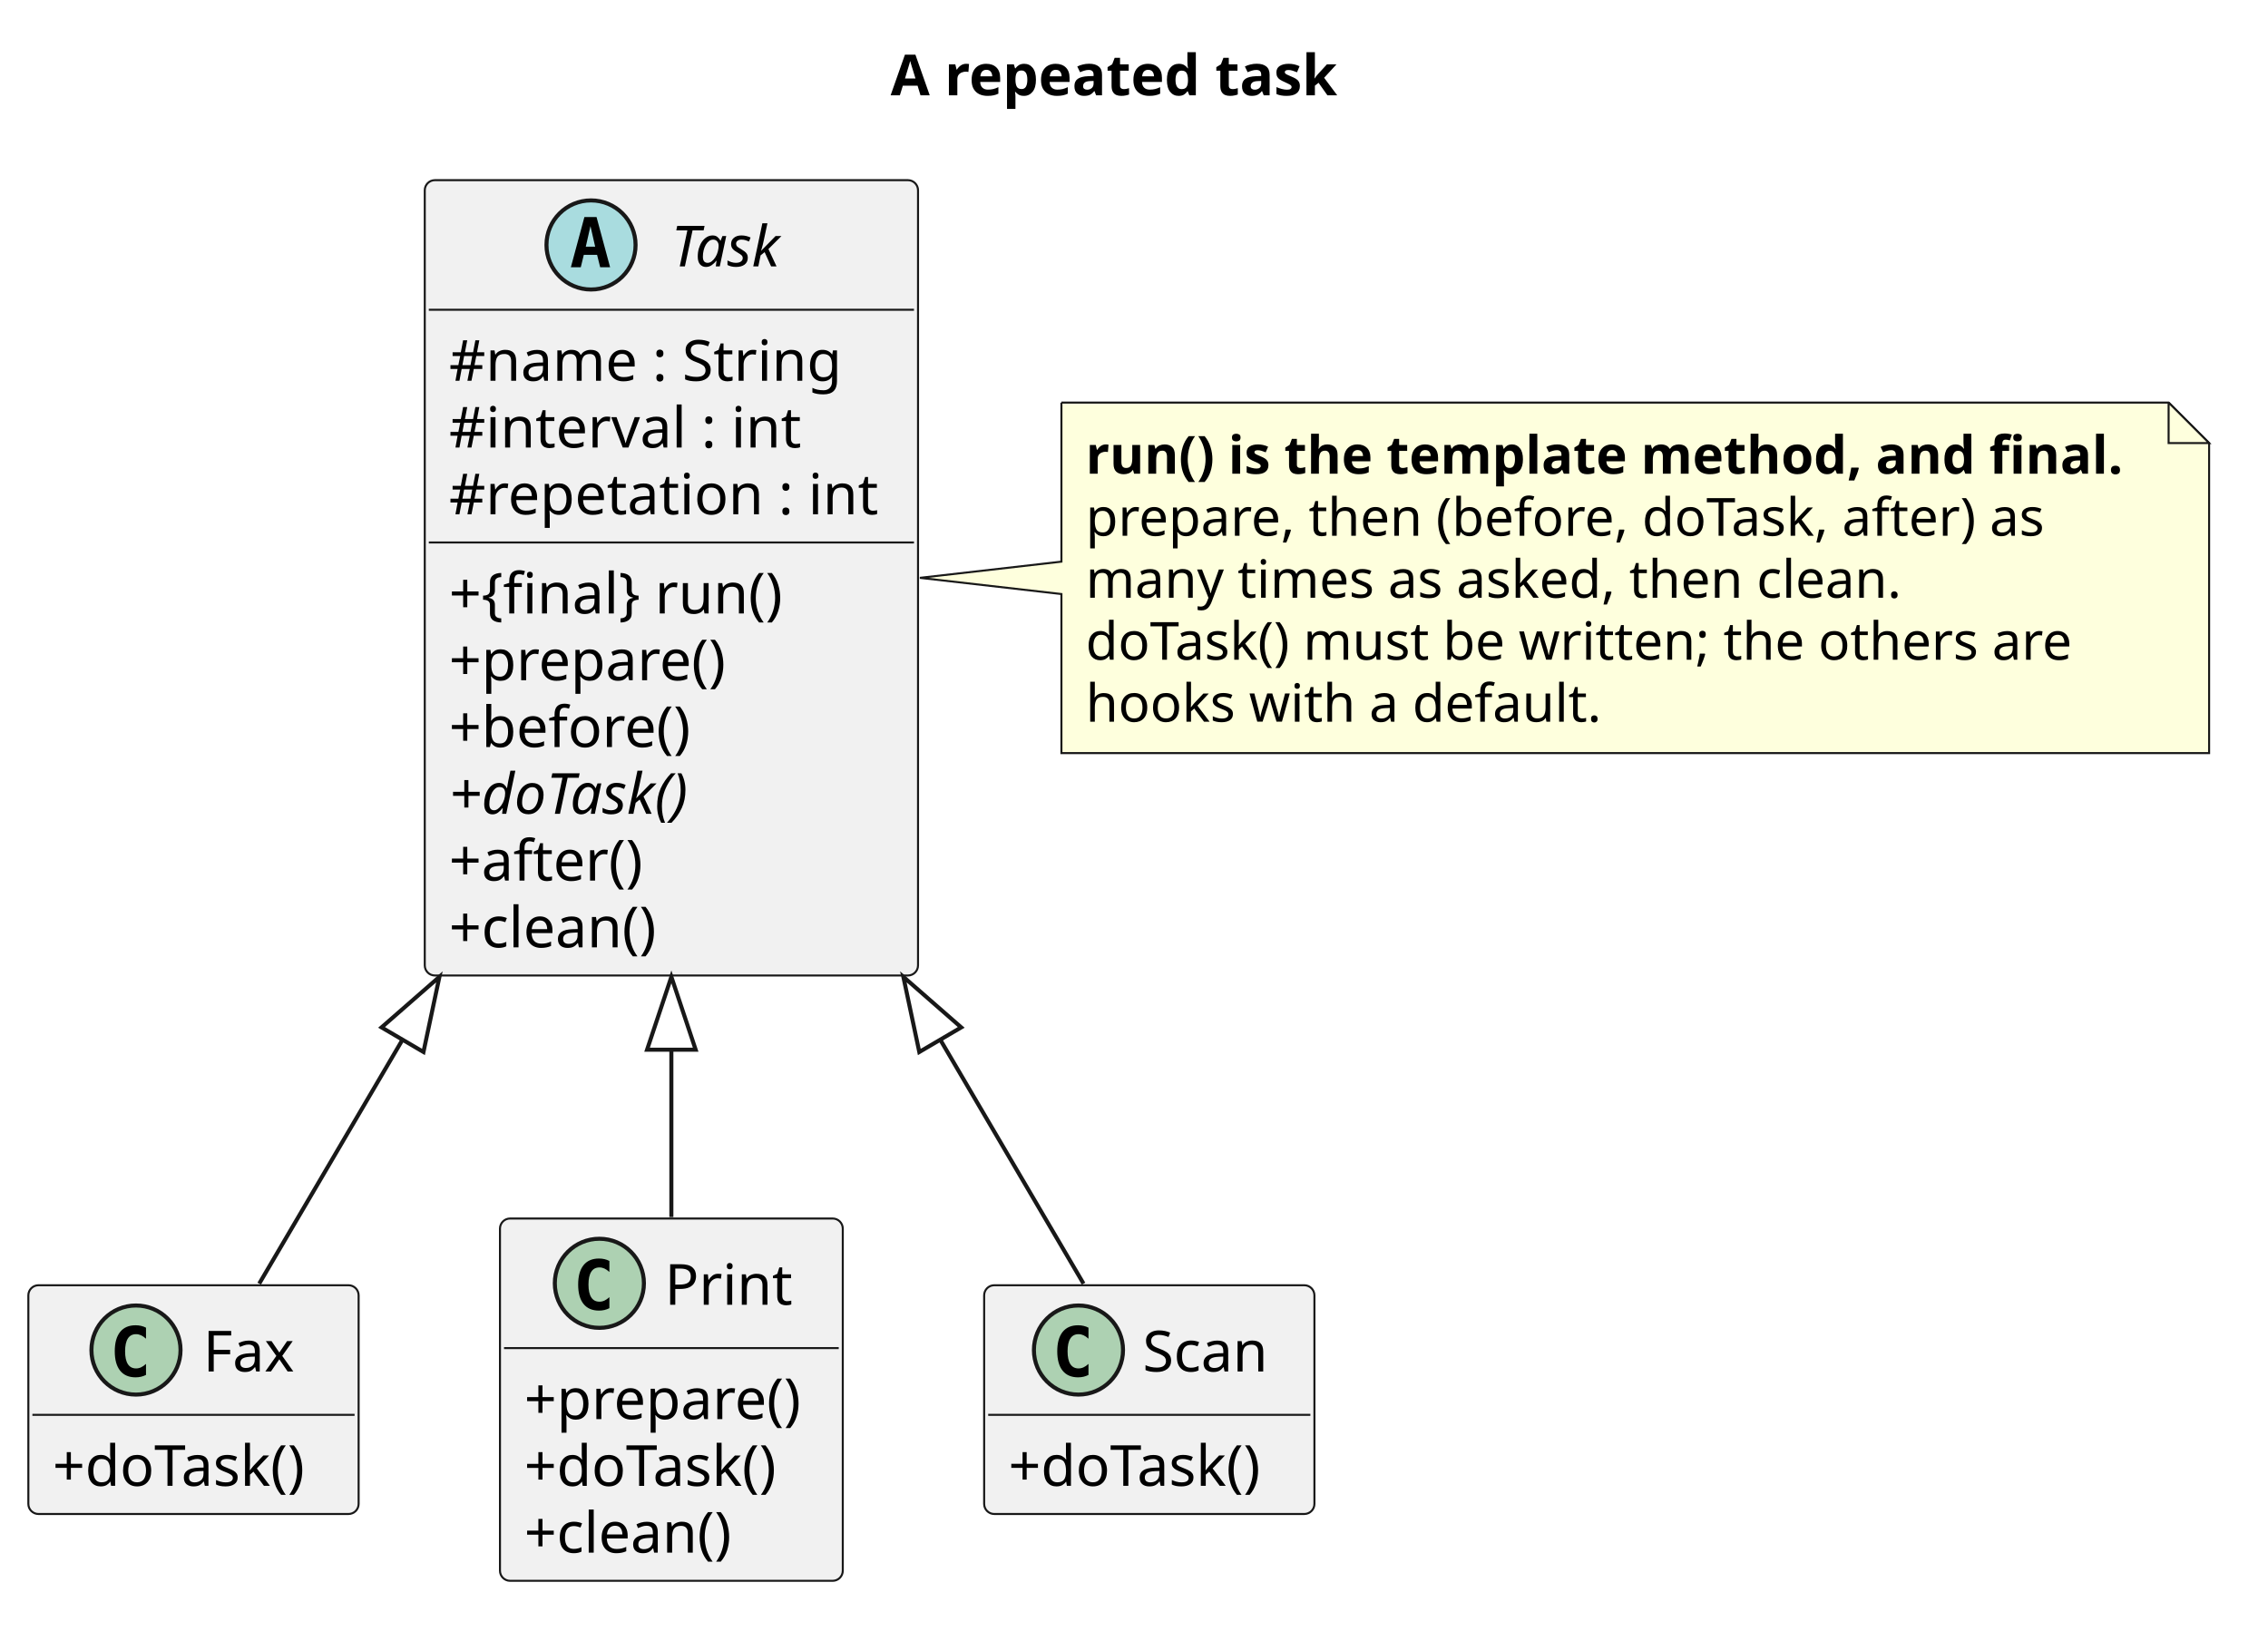
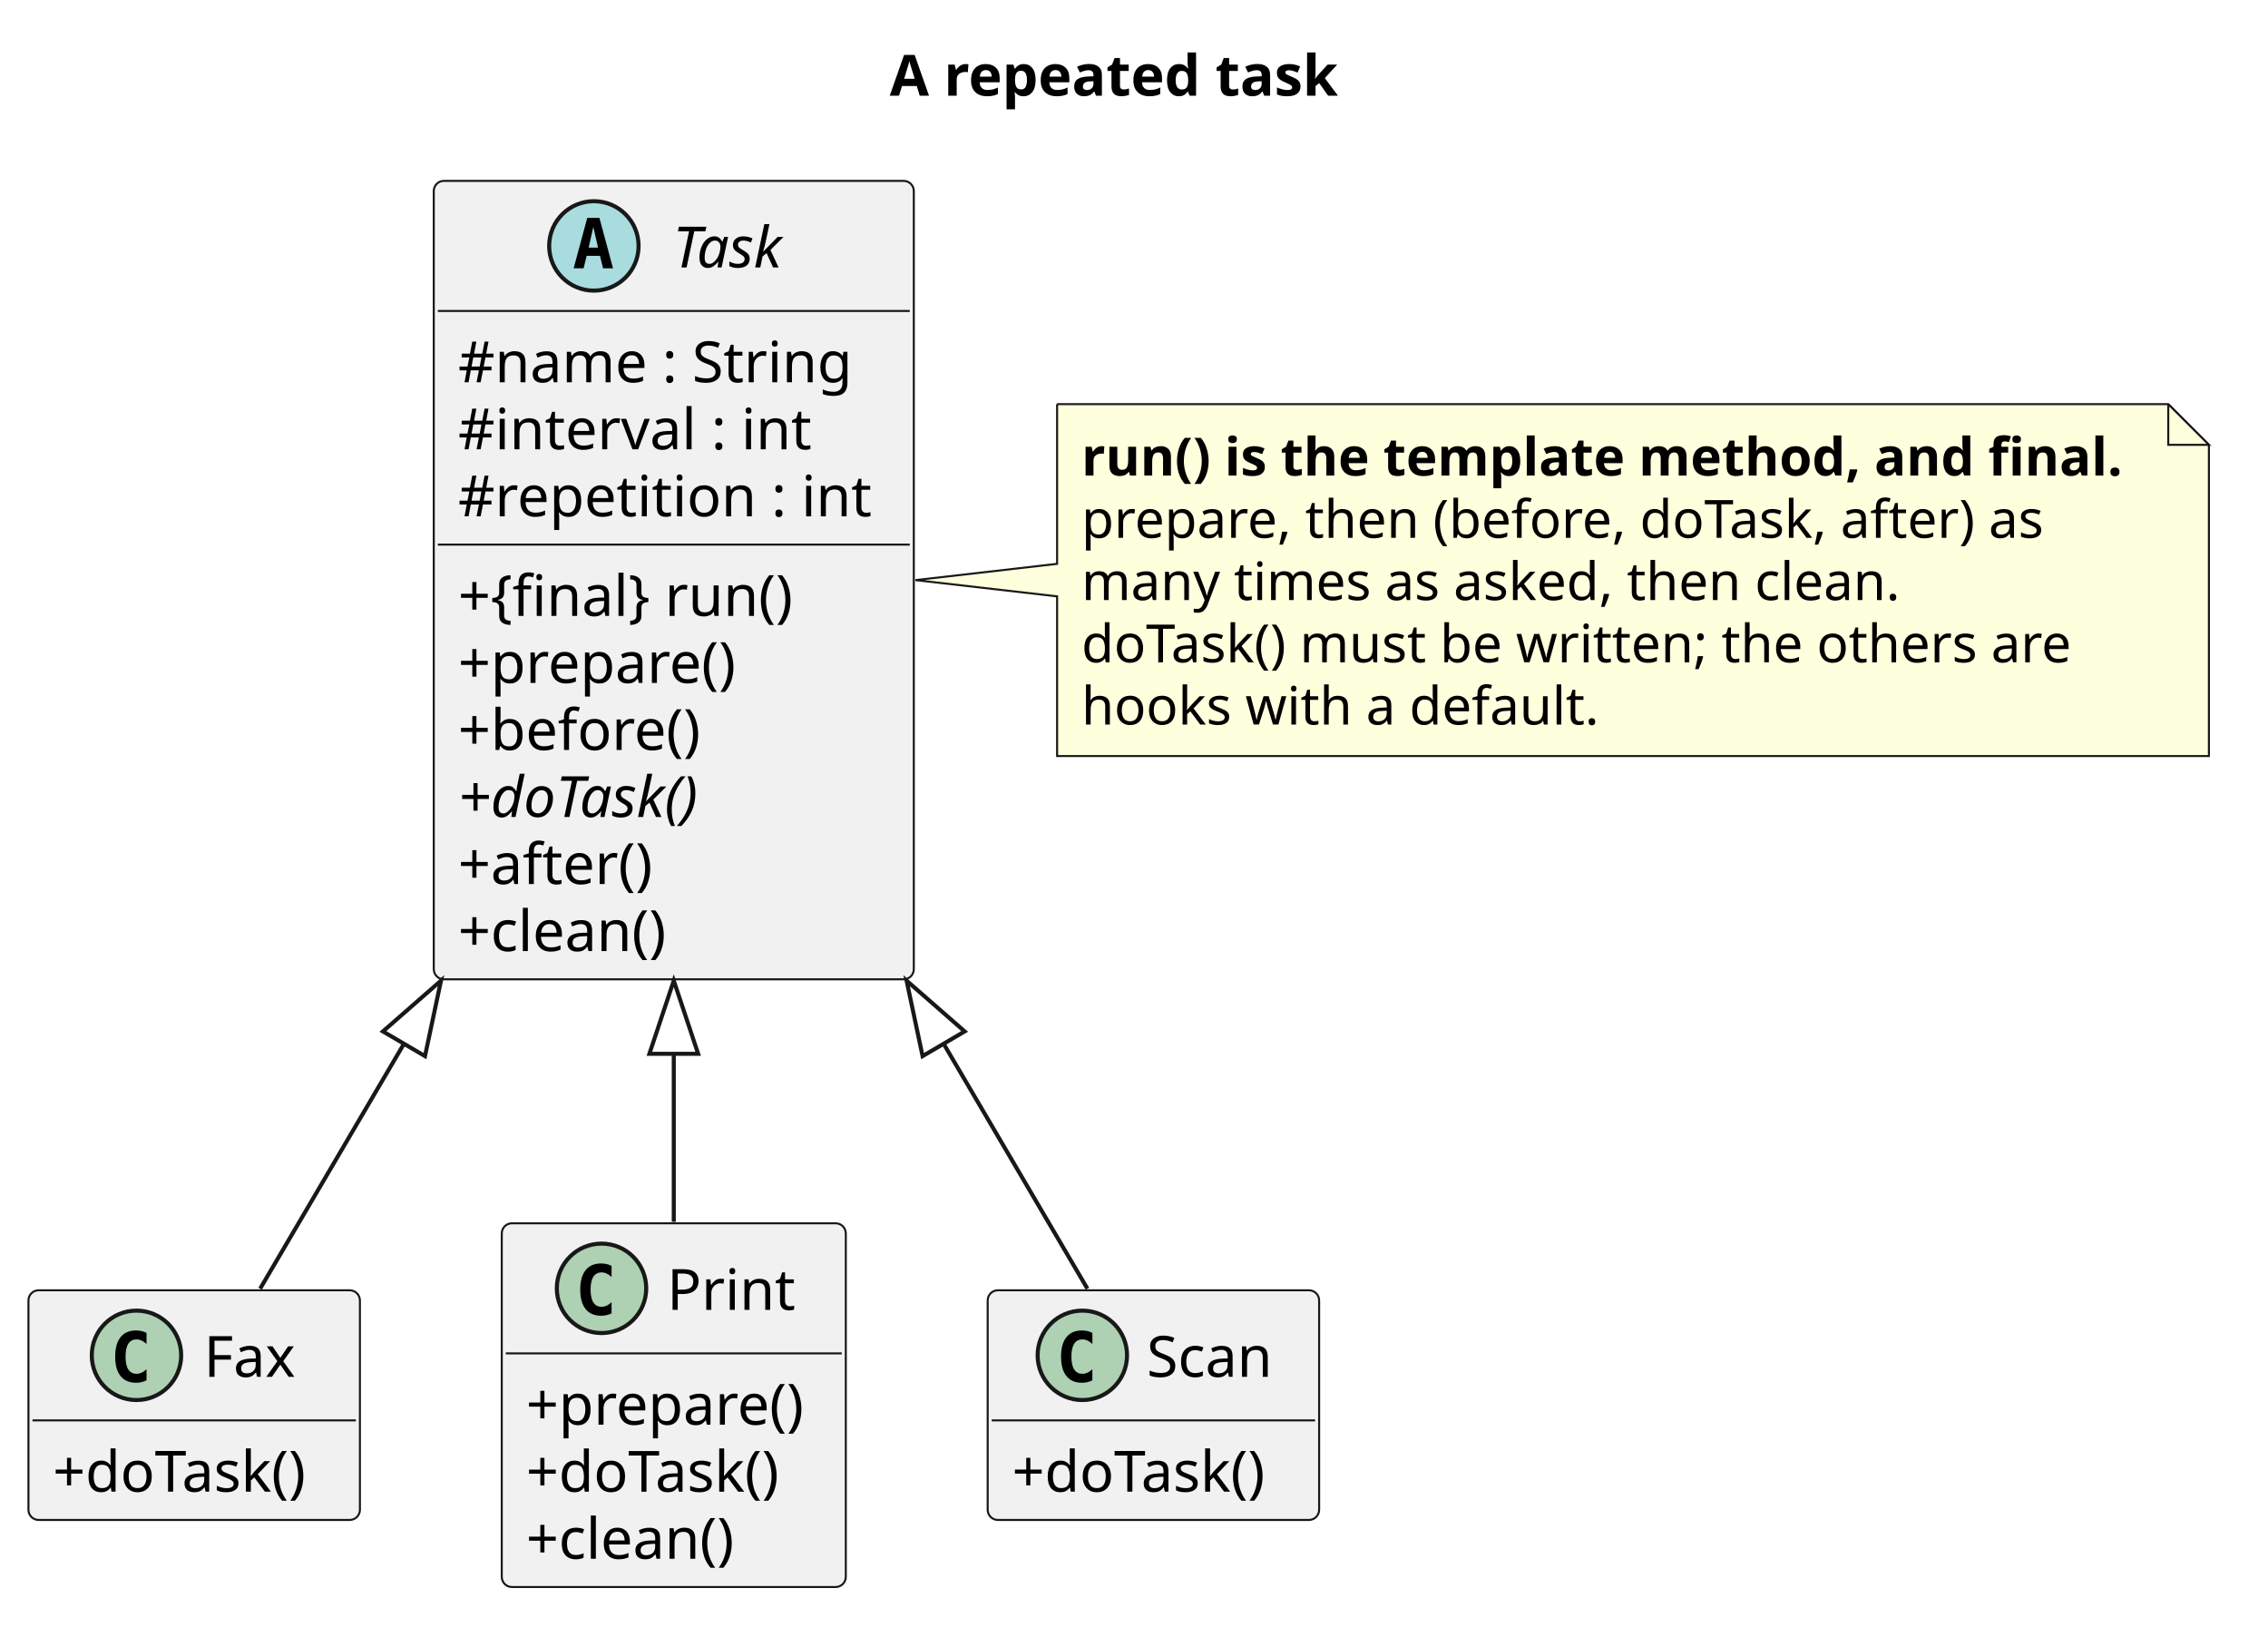
- <svg xmlns="http://www.w3.org/2000/svg" contentStyleType="text/css" data-diagram-type="CLASS" height="405px" preserveAspectRatio="none" style="width:560px;height:405px;background:#FFFFFF;" version="1.1" viewBox="0 0 560 405" width="560px" zoomAndPan="magnify">
+ <svg xmlns="http://www.w3.org/2000/svg" contentStyleType="text/css" data-diagram-type="CLASS" height="405px" preserveAspectRatio="none" style="width:558px;height:405px;background:#FFFFFF;" version="1.1" viewBox="0 0 558 405" width="558px" zoomAndPan="magnify">
  <defs />
  <g>
    <g class="title" data-source-line="3">
-       <text fill="#000000" font-family="sans-serif" font-size="14" font-weight="700" lengthAdjust="spacing" textLength="113.647" x="219.906" y="23.535">A repeated task</text>
+       <text fill="#000000" font-family="sans-serif" font-size="14" font-weight="700" lengthAdjust="spacing" textLength="113.647" x="218.906" y="23.535">A repeated task</text>
    </g>
    <g class="entity" data-qualified-name="Task" data-source-line="5" id="ent0001">
-       <rect fill="#F1F1F1" height="196.394" rx="2.5" ry="2.5" style="stroke:#181818;stroke-width:0.5;" width="121.792" x="104.88" y="44.488" />
-       <ellipse cx="145.93" cy="60.488" fill="#A9DCDF" rx="11" ry="11" style="stroke:#181818;stroke-width:1;" />
-       <path d="M145.793,55.836 L144.639,60.908 L146.955,60.908 Z M144.299,53.595 L147.296,53.595 L150.641,65.988 L148.192,65.988 L147.428,62.925 L144.15,62.925 L143.403,65.988 L140.954,65.988 Z " fill="#000000" />
-       <text fill="#000000" font-family="sans-serif" font-size="14" font-style="italic" lengthAdjust="spacing" textLength="31.903" x="165.719" y="65.779">Task</text>
-       <line style="stroke:#181818;stroke-width:0.5;" x1="105.88" x2="225.672" y1="76.488" y2="76.488" />
-       <text fill="#000000" font-family="sans-serif" font-size="14" lengthAdjust="spacing" textLength="99.401" x="110.88" y="94.023">#name : String</text>
-       <text fill="#000000" font-family="sans-serif" font-size="14" lengthAdjust="spacing" textLength="90.638" x="110.88" y="110.512">#interval : int</text>
-       <text fill="#000000" font-family="sans-serif" font-size="14" lengthAdjust="spacing" textLength="109.792" x="110.88" y="127">#repetation : int</text>
-       <line style="stroke:#181818;stroke-width:0.5;" x1="105.88" x2="225.672" y1="133.953" y2="133.953" />
-       <text fill="#000000" font-family="sans-serif" font-size="14" lengthAdjust="spacing" textLength="86.536" x="110.88" y="151.488">+{final} run()</text>
-       <text fill="#000000" font-family="sans-serif" font-size="14" lengthAdjust="spacing" textLength="72.645" x="110.88" y="167.977">+prepare()</text>
-       <text fill="#000000" font-family="sans-serif" font-size="14" lengthAdjust="spacing" textLength="64.121" x="110.88" y="184.465">+before()</text>
-       <text fill="#000000" font-family="sans-serif" font-size="14" font-style="italic" lengthAdjust="spacing" textLength="69.549" x="110.88" y="200.953">+doTask()</text>
-       <text fill="#000000" font-family="sans-serif" font-size="14" lengthAdjust="spacing" textLength="51.878" x="110.88" y="217.441">+after()</text>
-       <text fill="#000000" font-family="sans-serif" font-size="14" lengthAdjust="spacing" textLength="55.672" x="110.88" y="233.93">+clean()</text>
+       <rect fill="#F1F1F1" height="196.394" rx="2.5" ry="2.5" style="stroke:#181818;stroke-width:0.5;" width="118.107" x="106.72" y="44.488" />
+       <ellipse cx="146.112" cy="60.488" fill="#A9DCDF" rx="11" ry="11" style="stroke:#181818;stroke-width:1;" />
+       <path d="M145.975,55.836 L144.821,60.908 L147.137,60.908 Z M144.481,53.595 L147.478,53.595 L150.823,65.988 L148.374,65.988 L147.61,62.925 L144.332,62.925 L143.584,65.988 L141.136,65.988 Z " fill="#000000" />
+       <text fill="#000000" font-family="sans-serif" font-size="14" font-style="italic" lengthAdjust="spacing" textLength="31.903" x="165.532" y="65.779">Task</text>
+       <line style="stroke:#181818;stroke-width:0.5;" x1="107.72" x2="223.827" y1="76.488" y2="76.488" />
+       <text fill="#000000" font-family="sans-serif" font-size="14" lengthAdjust="spacing" textLength="99.401" x="112.72" y="94.023">#name : String</text>
+       <text fill="#000000" font-family="sans-serif" font-size="14" lengthAdjust="spacing" textLength="90.638" x="112.72" y="110.512">#interval : int</text>
+       <text fill="#000000" font-family="sans-serif" font-size="14" lengthAdjust="spacing" textLength="106.107" x="112.72" y="127">#repetition : int</text>
+       <line style="stroke:#181818;stroke-width:0.5;" x1="107.72" x2="223.827" y1="133.953" y2="133.953" />
+       <text fill="#000000" font-family="sans-serif" font-size="14" lengthAdjust="spacing" textLength="86.536" x="112.72" y="151.488">+{final} run()</text>
+       <text fill="#000000" font-family="sans-serif" font-size="14" lengthAdjust="spacing" textLength="72.645" x="112.72" y="167.977">+prepare()</text>
+       <text fill="#000000" font-family="sans-serif" font-size="14" lengthAdjust="spacing" textLength="64.121" x="112.72" y="184.465">+before()</text>
+       <text fill="#000000" font-family="sans-serif" font-size="14" font-style="italic" lengthAdjust="spacing" textLength="69.549" x="112.72" y="200.953">+doTask()</text>
+       <text fill="#000000" font-family="sans-serif" font-size="14" lengthAdjust="spacing" textLength="51.878" x="112.72" y="217.441">+after()</text>
+       <text fill="#000000" font-family="sans-serif" font-size="14" lengthAdjust="spacing" textLength="55.672" x="112.72" y="233.93">+clean()</text>
    </g>
    <g class="entity" data-qualified-name="Fax" data-source-line="16" id="ent0002">
      <rect fill="#F1F1F1" height="56.488" rx="2.5" ry="2.5" style="stroke:#181818;stroke-width:0.5;" width="81.549" x="7" y="317.368" />
      <ellipse cx="33.577" cy="333.368" fill="#ADD1B2" rx="11" ry="11" style="stroke:#181818;stroke-width:1;" />
      <path d="M36.05,339.511 Q35.469,339.81 34.829,339.96 Q34.19,340.109 33.485,340.109 Q30.978,340.109 29.658,338.457 Q28.338,336.805 28.338,333.684 Q28.338,330.555 29.658,328.903 Q30.978,327.251 33.485,327.251 Q34.19,327.251 34.838,327.401 Q35.485,327.55 36.05,327.849 L36.05,330.571 Q35.419,329.99 34.825,329.721 Q34.232,329.451 33.601,329.451 Q32.256,329.451 31.571,330.517 Q30.887,331.584 30.887,333.684 Q30.887,335.776 31.571,336.843 Q32.256,337.909 33.601,337.909 Q34.232,337.909 34.825,337.639 Q35.419,337.37 36.05,336.789 Z " fill="#000000" />
      <text fill="#000000" font-family="sans-serif" font-size="14" lengthAdjust="spacing" textLength="23.823" x="50.149" y="338.659">Fax</text>
      <line style="stroke:#181818;stroke-width:0.5;" x1="8" x2="87.549" y1="349.368" y2="349.368" />
      <text fill="#000000" font-family="sans-serif" font-size="14" lengthAdjust="spacing" textLength="69.549" x="13" y="366.903">+doTask()</text>
    </g>
    <g class="entity" data-qualified-name="Print" data-source-line="19" id="ent0003">
      <rect fill="#F1F1F1" height="89.465" rx="2.5" ry="2.5" style="stroke:#181818;stroke-width:0.5;" width="84.645" x="123.45" y="300.888" />
      <ellipse cx="147.993" cy="316.888" fill="#ADD1B2" rx="11" ry="11" style="stroke:#181818;stroke-width:1;" />
      <path d="M150.466,323.031 Q149.885,323.33 149.246,323.48 Q148.607,323.629 147.901,323.629 Q145.394,323.629 144.075,321.977 Q142.755,320.325 142.755,317.204 Q142.755,314.075 144.075,312.423 Q145.394,310.771 147.901,310.771 Q148.607,310.771 149.254,310.921 Q149.902,311.07 150.466,311.369 L150.466,314.091 Q149.835,313.51 149.242,313.241 Q148.648,312.971 148.018,312.971 Q146.673,312.971 145.988,314.038 Q145.303,315.104 145.303,317.204 Q145.303,319.296 145.988,320.363 Q146.673,321.429 148.018,321.429 Q148.648,321.429 149.242,321.159 Q149.835,320.89 150.466,320.309 Z " fill="#000000" />
      <text fill="#000000" font-family="sans-serif" font-size="14" lengthAdjust="spacing" textLength="31.439" x="164.114" y="322.179">Print</text>
      <line style="stroke:#181818;stroke-width:0.5;" x1="124.45" x2="207.095" y1="332.888" y2="332.888" />
      <text fill="#000000" font-family="sans-serif" font-size="14" lengthAdjust="spacing" textLength="72.645" x="129.45" y="350.423">+prepare()</text>
      <text fill="#000000" font-family="sans-serif" font-size="14" lengthAdjust="spacing" textLength="69.549" x="129.45" y="366.912">+doTask()</text>
      <text fill="#000000" font-family="sans-serif" font-size="14" lengthAdjust="spacing" textLength="55.672" x="129.45" y="383.4">+clean()</text>
    </g>
    <g class="entity" data-qualified-name="Scan" data-source-line="24" id="ent0004">
      <rect fill="#F1F1F1" height="56.488" rx="2.5" ry="2.5" style="stroke:#181818;stroke-width:0.5;" width="81.549" x="243" y="317.368" />
      <ellipse cx="266.288" cy="333.368" fill="#ADD1B2" rx="11" ry="11" style="stroke:#181818;stroke-width:1;" />
      <path d="M268.761,339.511 Q268.18,339.81 267.541,339.96 Q266.902,340.109 266.196,340.109 Q263.69,340.109 262.37,338.457 Q261.05,336.805 261.05,333.684 Q261.05,330.555 262.37,328.903 Q263.69,327.251 266.196,327.251 Q266.902,327.251 267.549,327.401 Q268.197,327.55 268.761,327.849 L268.761,330.571 Q268.13,329.99 267.537,329.721 Q266.943,329.451 266.312,329.451 Q264.968,329.451 264.283,330.517 Q263.598,331.584 263.598,333.684 Q263.598,335.776 264.283,336.843 Q264.968,337.909 266.312,337.909 Q266.943,337.909 267.537,337.639 Q268.13,337.37 268.761,336.789 Z " fill="#000000" />
      <text fill="#000000" font-family="sans-serif" font-size="14" lengthAdjust="spacing" textLength="31.131" x="282.13" y="338.659">Scan</text>
      <line style="stroke:#181818;stroke-width:0.5;" x1="244" x2="323.549" y1="349.368" y2="349.368" />
      <text fill="#000000" font-family="sans-serif" font-size="14" lengthAdjust="spacing" textLength="69.549" x="249" y="366.903">+doTask()</text>
    </g>
    <g class="entity" data-qualified-name="GMN8" data-source-line="33" id="ent0009">
-       <path d="M262.08,99.408 L262.08,138.688 L227.13,142.688 L262.08,146.688 L262.08,185.961 A0,0 0 0 0 262.08,185.961 L545.46,185.961 A0,0 0 0 0 545.46,185.961 L545.46,109.408 L535.46,99.408 L262.08,99.408 A0,0 0 0 0 262.08,99.408" fill="#FEFFDD" style="stroke:#181818;stroke-width:0.5;" />
-       <path d="M535.46,99.408 L535.46,109.408 L545.46,109.408 L535.46,99.408" fill="#FEFFDD" style="stroke:#181818;stroke-width:0.5;" />
-       <text fill="#000000" font-family="sans-serif" font-size="13" font-weight="700" lengthAdjust="spacing" textLength="262.38" x="268.08" y="116.977">run() is the template method, and final.</text>
-       <text fill="#000000" font-family="sans-serif" font-size="13" lengthAdjust="spacing" textLength="248.003" x="268.08" y="132.287">prepare, then (before, doTask, after) as</text>
-       <text fill="#000000" font-family="sans-serif" font-size="13" lengthAdjust="spacing" textLength="209.377" x="268.08" y="147.598">many times as asked, then clean.</text>
-       <text fill="#000000" font-family="sans-serif" font-size="13" lengthAdjust="spacing" textLength="254.306" x="268.08" y="162.908">doTask() must be written; the others are</text>
-       <text fill="#000000" font-family="sans-serif" font-size="13" lengthAdjust="spacing" textLength="132.672" x="268.08" y="178.219">hooks with a default.</text>
+       <path d="M260.08,99.408 L260.08,138.688 L225.24,142.688 L260.08,146.688 L260.08,185.961 A0,0 0 0 0 260.08,185.961 L543.46,185.961 A0,0 0 0 0 543.46,185.961 L543.46,109.408 L533.46,99.408 L260.08,99.408 A0,0 0 0 0 260.08,99.408" fill="#FEFFDD" style="stroke:#181818;stroke-width:0.5;" />
+       <path d="M533.46,99.408 L533.46,109.408 L543.46,109.408 L533.46,99.408" fill="#FEFFDD" style="stroke:#181818;stroke-width:0.5;" />
+       <text fill="#000000" font-family="sans-serif" font-size="13" font-weight="700" lengthAdjust="spacing" textLength="262.38" x="266.08" y="116.977">run() is the template method, and final.</text>
+       <text fill="#000000" font-family="sans-serif" font-size="13" lengthAdjust="spacing" textLength="248.003" x="266.08" y="132.287">prepare, then (before, doTask, after) as</text>
+       <text fill="#000000" font-family="sans-serif" font-size="13" lengthAdjust="spacing" textLength="209.377" x="266.08" y="147.598">many times as asked, then clean.</text>
+       <text fill="#000000" font-family="sans-serif" font-size="13" lengthAdjust="spacing" textLength="254.306" x="266.08" y="162.908">doTask() must be written; the others are</text>
+       <text fill="#000000" font-family="sans-serif" font-size="13" lengthAdjust="spacing" textLength="132.672" x="266.08" y="178.219">hooks with a default.</text>
    </g>
    <g class="link" data-entity-1="ent0001" data-entity-2="ent0002" data-link-type="extension" data-source-line="28" id="lnk5">
      <path codeLine="28" d="M99.387,256.731 C83.067,284.531 75.68,297.098 64,316.978" fill="none" id="Task-backto-Fax" style="stroke:#181818;stroke-width:1;" />
      <polygon fill="none" points="108.5,241.208,94.213,253.694,104.562,259.769,108.5,241.208" style="stroke:#181818;stroke-width:1;stroke-linejoin:miter;stroke-miterlimit:10;" />
    </g>
    <g class="link" data-entity-1="ent0001" data-entity-2="ent0003" data-link-type="extension" data-source-line="29" id="lnk6">
      <path codeLine="29" d="M165.77,259.208 C165.77,280.008 165.77,282.968 165.77,300.538" fill="none" id="Task-backto-Print" style="stroke:#181818;stroke-width:1;" />
      <polygon fill="none" points="165.77,241.208,159.77,259.208,171.77,259.208,165.77,241.208" style="stroke:#181818;stroke-width:1;stroke-linejoin:miter;stroke-miterlimit:10;" />
    </g>
    <g class="link" data-entity-1="ent0001" data-entity-2="ent0004" data-link-type="extension" data-source-line="30" id="lnk7">
      <path codeLine="30" d="M232.163,256.731 C248.483,284.531 255.87,297.098 267.54,316.978" fill="none" id="Task-backto-Scan" style="stroke:#181818;stroke-width:1;" />
      <polygon fill="none" points="223.05,241.208,226.988,259.769,237.337,253.694,223.05,241.208" style="stroke:#181818;stroke-width:1;stroke-linejoin:miter;stroke-miterlimit:10;" />
    </g>
  </g>
</svg>
